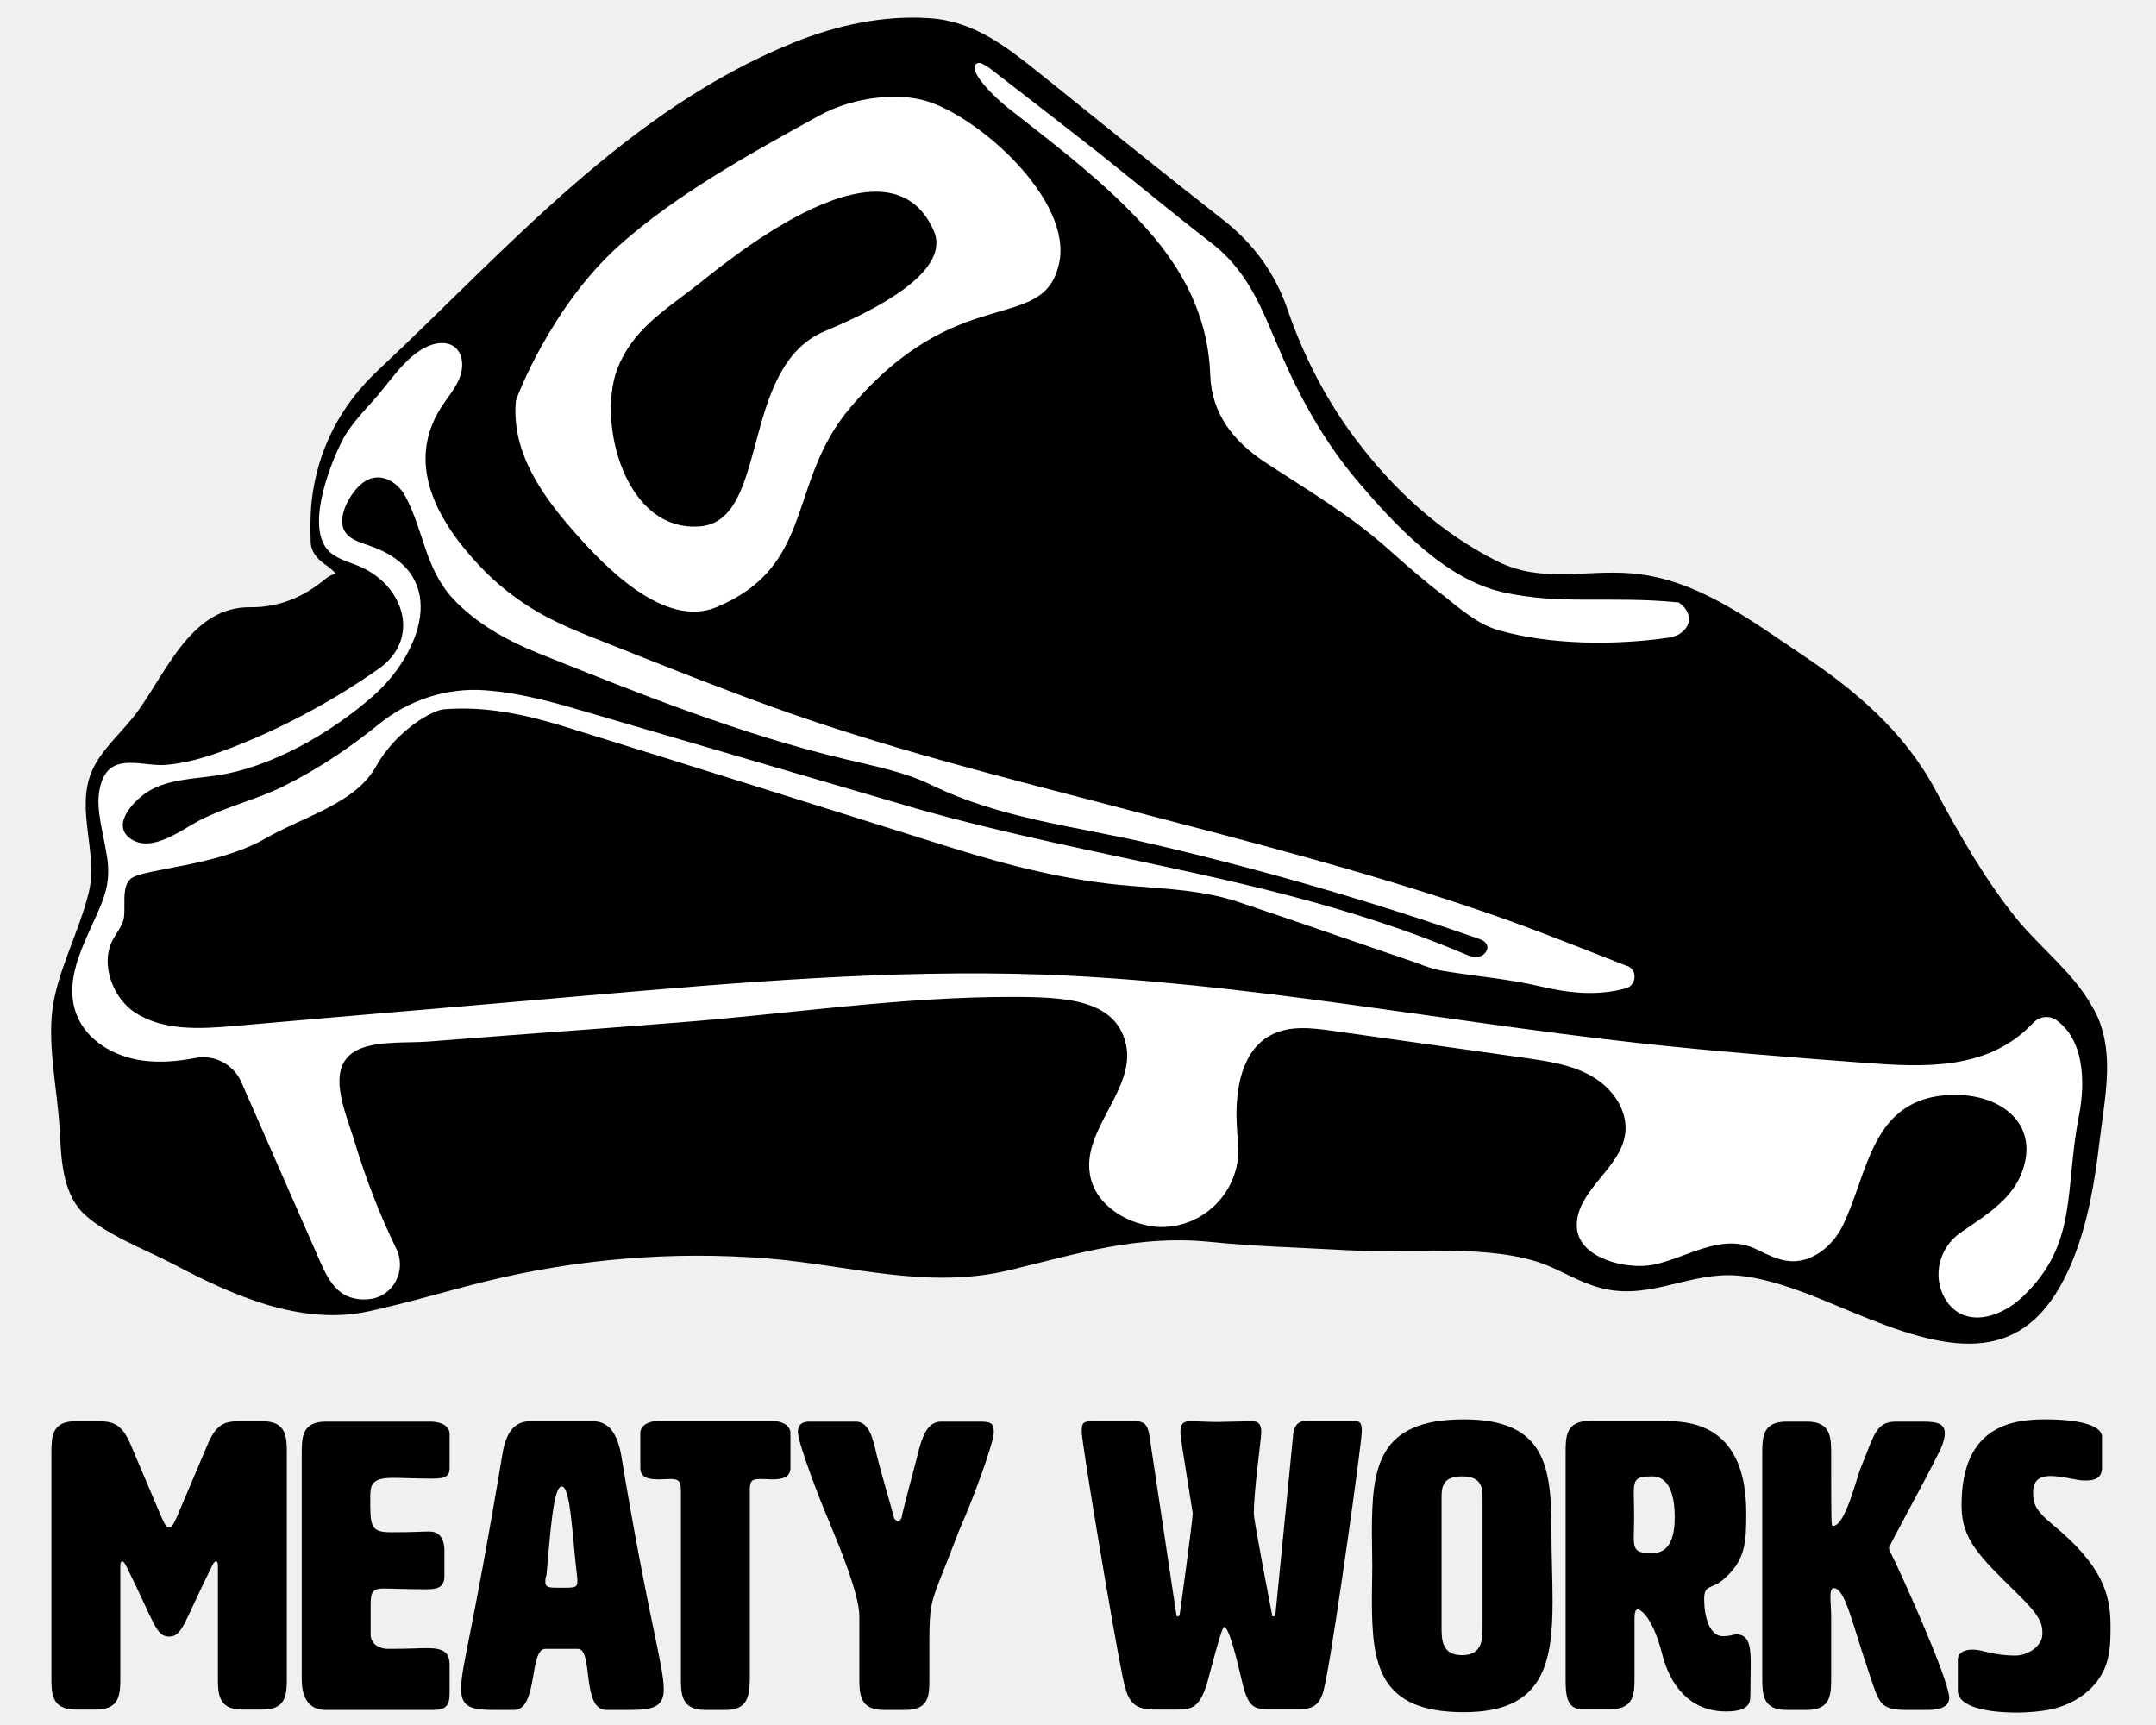
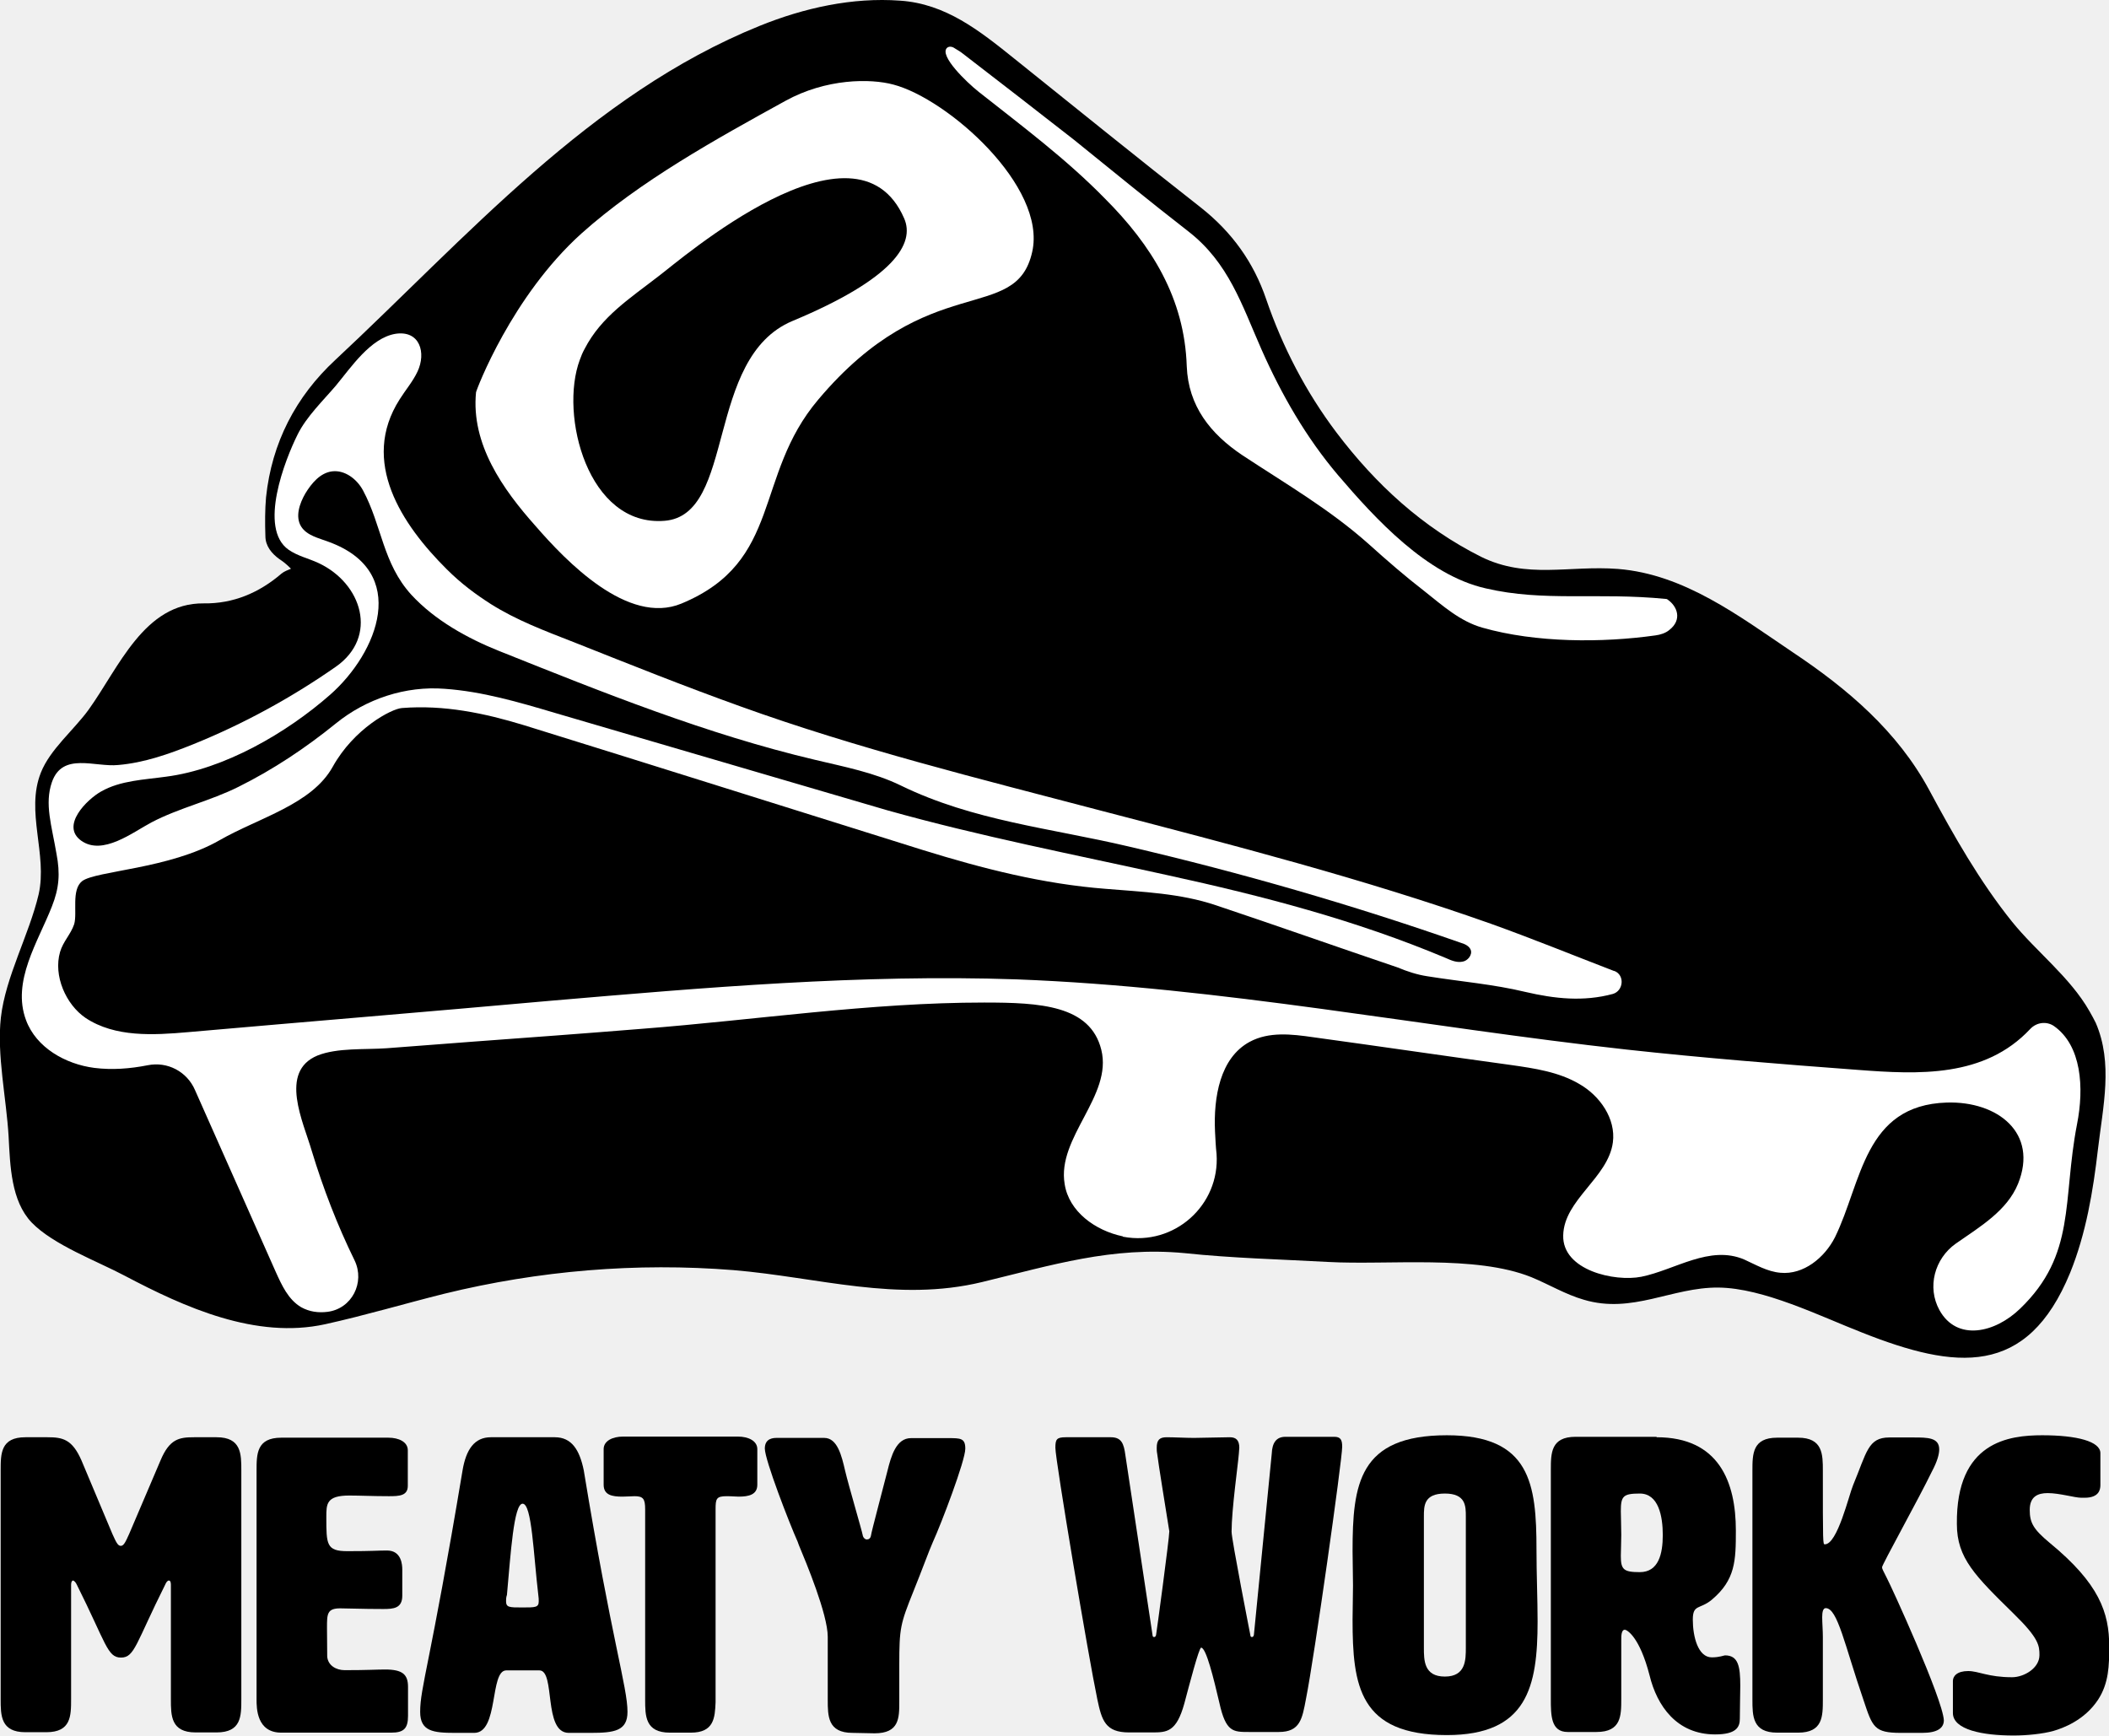
- <svg xmlns="http://www.w3.org/2000/svg" version="1.1" id="Layer_1" x="0px" y="0px" viewBox="11 146 578.8 463" enable-background="new 11 146 578.8 463" xml:space="preserve">
+ <svg xmlns="http://www.w3.org/2000/svg" version="1.1" id="Layer_1" x="0px" y="0px" viewBox="23.7 74.2 955.2 786.1" enable-background="new 23.7 74.2 955.2 786.1" xml:space="preserve">
  <g>
-     <path d="M574.1,418.9c4.6,10.6,1.9,21.8,0.6,33.1c-1.3,11-3.1,22.1-7.3,32.4c-11.3,27.5-30,25.4-54.5,15.7   c-11-4.3-25.8-11.7-37.7-11.8c-12.2-0.1-22.6,7-35.3,3.2c-4.8-1.4-9.1-4-13.7-5.9c-14.7-5.9-37.4-3.1-53.3-4   c-12.5-0.7-25.1-1-37.6-2.3c-19-1.8-34.9,3.2-53.1,7.6c-22.2,5.4-43-1.3-65.2-3.1c-25.4-2-51,0.1-75.8,6.2   c-10.4,2.6-20.7,5.7-31.2,8c-18.2,4-36.8-4.4-52.5-12.7c-7.2-3.8-18.8-8.1-24.5-14c-5.4-5.7-5.6-14.9-6-22.5   c-0.6-10-3.1-21.4-2-31.2c1.2-10.7,7.4-21.7,9.9-32.3c2.4-10.5-3.5-21.7,0.6-31.9c2.4-6.1,8.7-11.2,12.5-16.5   c8-11.1,14.6-28.1,30.2-27.9c7.7,0.1,14.5-2.8,20.4-7.8c0.7-0.6,1.7-0.9,2.5-1.3c-1.5-1.5-2.3-2-3-2.5c-2.1-1.5-3.7-3.5-3.7-6.1   c-0.1-3.4-0.1-6.9,0.2-10.2c1.5-14.3,7.8-26.4,18.2-36c34.2-32.1,66.6-69.6,111.1-87.6c11.6-4.7,24.3-7.5,36.8-6.6   c11.9,0.8,20.7,7.8,29.8,15.1c16.3,13.1,32.6,26.3,49.1,39.2c8.1,6.4,13.8,14.3,17.1,24c4.3,12.5,10.4,24.3,18.4,34.9   c10.3,13.6,22.6,24.9,37.9,32.6c12,5.9,23.1,2.2,35.9,3.2c17.4,1.4,31.8,12.4,45.8,21.8c14.4,9.6,27.5,20.7,35.8,36.2   c6.4,11.9,13.2,23.9,21.7,34.5c6.3,7.8,15.2,14.5,20.3,23.5C573.1,416.9,573.7,418,574.1,418.9z" />
-     <path fill="#FFFFFF" d="M153.4,309.1c6.7,4.2,13.8,6.9,22.2,10.2c14.3,5.7,28.6,11.4,43.1,16.6c30.8,11.1,62.7,19,94.4,27.3   c34.4,9,68.9,17.8,102.4,29.7c10.8,3.9,21.5,8.2,32.3,12.4h0.1c2.8,1.1,2.4,5.2-0.4,6c-7.7,2.1-15.2,1.3-22.9-0.5   c-8.4-2-17.1-2.7-25.7-4.1c-2.7-0.4-5.3-1.3-7.8-2.3c-15.9-5.4-31.8-11-47.7-16.3c-9.3-3.1-19.1-3.5-28.8-4.3   c-16.5-1.3-32.3-5.3-48-10.2c-34.8-10.9-69.6-21.9-104.5-32.7c-10.4-3.2-21-5.4-32-4.5c-2.8,0.2-12.6,5.4-18.2,15.4   c-5.5,9.9-19.3,13.3-29.7,19.3c-13.1,7.5-32.4,8-36,10.7c-2.9,2.3-1.2,8.3-2.1,11.3c-0.9,2.7-2.9,4.5-3.7,7.3   c-1.8,6.2,1.5,13.8,6.7,17.3c7.7,5.1,17.7,4.5,26.9,3.7c31.6-2.8,63.3-5.4,94.9-8.2c40.6-3.5,81.3-7,122.1-5.6   c53.7,2,106.6,12.5,160,18.4c20.1,2.2,40.4,3.8,60.6,5.3c15.9,1.2,33.2,2.1,45.2-10.7c1.7-1.8,4.3-2.1,6.2-0.8   c7.3,5.1,8,16.2,6.1,25.8c-3.9,20.1-0.2,34.1-14.9,48.3c-6.6,6.4-16.6,8.7-21.2,0.4c-3.3-6-1.3-13.5,4.3-17.4   c6.5-4.5,13.4-8.6,16.3-15.7c5.4-13.3-5.3-21.7-18.7-21.3c-21.7,0.7-22.2,20.9-29.3,35.3c-2.7,5.4-8.3,9.9-14.3,9.3   c-3.4-0.3-6.4-2.1-9.5-3.5c-9.1-3.9-18.1,2.7-27,4.5c-7,1.4-20.7-1.7-20.5-10.8c0.2-9.4,11.8-15.1,13-24.4   c0.8-6.2-3.4-12.2-8.8-15.3c-5.4-3.2-11.8-4.1-17.9-5c-17.3-2.4-34.6-4.9-51.9-7.3c-5.6-0.8-11.6-1.5-16.6,1.2   c-7.8,4.2-9.5,14.6-9.1,23.5c0.1,2,0.2,3.9,0.4,5.9c0.9,13.4-11.1,24.2-24.4,21.7c-0.1,0-0.1,0-0.2-0.1   c-7.2-1.5-14.1-6.5-15.2-13.7c-2.1-12.2,12.6-23.1,9.6-35.2c-2.9-11.7-16.1-12.4-30.7-12.4c-30,0-59.9,4.6-89.8,6.9   c-15,1.2-29.9,2.3-44.9,3.4c-7.3,0.6-14.6,1.1-22,1.7c-5.6,0.4-12.9-0.2-18.1,1.9c-10.2,4.2-3.7,17.4-1.5,25   c3,9.9,6.7,19.5,11.2,28.7c2.8,5.8-0.7,12.7-7.1,13.5c-2.4,0.3-4.7,0-6.9-1.2c-3.4-2-5.1-5.8-6.7-9.4l-20.9-47.6   c-2.1-4.8-7.2-7.5-12.4-6.5c-4.7,0.9-9.4,1.3-14,0.7c-7.6-1-15.2-5.3-17.9-12.5c-3.8-10.2,3.2-20.6,6.8-29.8   c1.9-4.8,2.2-8.6,1.2-13.8c-1.3-7.5-3.2-13.1-1.2-18.8c2.8-8,11.3-3.9,17.4-4.5c6.8-0.6,13.3-2.9,19.5-5.4   c13.2-5.3,25.8-12.2,37.5-20.4c11.2-7.9,6.9-21.9-4.6-27.2c-2.6-1.2-5.4-1.8-7.8-3.5c-8-5.6-0.9-23.6,2.4-30.2   c2.3-4.7,6.7-8.9,10-12.8c4-4.8,9.1-12.5,15.6-13.6c6.4-1,8.1,5,5.8,9.9c-1.2,2.6-3.1,4.8-4.7,7.3c-10.4,16.3,0.6,32.8,12.3,44.5   C145.7,303.8,149.5,306.6,153.4,309.1z" />
-     <path d="M331,380.2c24.6,5.4,49,11.7,72.8,21.7c1.3,0.6,2.8,1.2,4.2,0.9c1.4-0.2,2.7-1.8,2.2-3.1c-0.4-1-1.5-1.5-2.5-1.8   c-28.6-10-57.7-18.4-87.2-25.3c-20.4-4.8-40.7-6.7-59.7-16c-7-3.4-14.9-4.9-22.4-6.7c-28.5-6.7-55.8-17.7-83-28.6   c-8.2-3.3-16.7-8-22.9-14.7c-7.5-8.3-7.7-18.1-12.7-27.4c-1.6-3-4.8-5.4-8.1-5c-3.1,0.4-5.4,3.1-7,5.8c-1.5,2.6-2.7,6.1-1.1,8.7   c1.5,2.4,4.6,3,7.2,4c21.5,7.8,12.9,29.1,0.4,40.1c-11.4,10-27.7,19.5-43,21.5c-5.8,0.8-11.9,1-17,3.9c-3.7,2.1-10.7,9-5.2,12.9   c5.6,4,13.5-2.2,18.4-4.8c7.3-3.8,15.4-5.6,22.8-9.3c9.1-4.5,17.6-10.2,25.5-16.6c8-6.5,18.3-9.9,28.6-9.1   c9.8,0.7,19.3,3.5,28.8,6.3c29.1,8.5,58.1,17,87.1,25.5C281.6,370,306.4,374.8,331,380.2z" />
-     <path fill="#FFFFFF" d="M169.5,267.4" />
+     <path d="M972.9,537.5c7.9,18.3,3.3,37.7,1,57.2c-2.2,19-5.4,38.2-12.6,56c-19.5,47.5-51.8,43.9-94.2,27.1   c-19-7.4-44.6-20.2-65.1-20.4c-21.1-0.2-39,12.1-61,5.5c-8.3-2.4-15.7-6.9-23.7-10.2c-25.4-10.2-64.6-5.4-92.1-6.9   c-21.6-1.2-43.4-1.7-65-4c-32.8-3.1-60.3,5.5-91.7,13.1c-38.4,9.3-74.3-2.2-112.6-5.4c-43.9-3.5-88.1,0.2-131,10.7   c-18,4.5-35.8,9.8-53.9,13.8c-31.4,6.9-63.6-7.6-90.7-21.9c-12.4-6.6-32.5-14-42.3-24.2c-9.3-9.8-9.7-25.7-10.4-38.9   c-1-17.3-5.4-37-3.5-53.9c2.1-18.5,12.8-37.5,17.1-55.8c4.1-18.1-6-37.5,1-55.1c4.1-10.5,15-19.4,21.6-28.5   c13.8-19.2,25.2-48.5,52.2-48.2c13.3,0.2,25.1-4.8,35.2-13.5c1.2-1,2.9-1.6,4.3-2.2c-2.6-2.6-4-3.5-5.2-4.3   c-3.6-2.6-6.4-6-6.4-10.5c-0.2-5.9-0.2-11.9,0.3-17.6c2.6-24.7,13.5-45.6,31.4-62.2C235,181.8,290.9,117,367.8,85.9   c20-8.1,42-13,63.6-11.4c20.6,1.4,35.8,13.5,51.5,26.1c28.2,22.6,56.3,45.4,84.8,67.7c14,11.1,23.8,24.7,29.5,41.5   c7.4,21.6,18,42,31.8,60.3c17.8,23.5,39,43,65.5,56.3c20.7,10.2,39.9,3.8,62,5.5c30.1,2.4,54.9,21.4,79.1,37.7   c24.9,16.6,47.5,35.8,61.9,62.5c11.1,20.6,22.8,41.3,37.5,59.6c10.9,13.5,26.3,25.1,35.1,40.6C971.1,534.1,972.2,536,972.9,537.5z" />
+     <path fill="#FFFFFF" d="M246,347.8c11.6,7.3,23.8,11.9,38.4,17.6c24.7,9.8,49.4,19.7,74.5,28.7c53.2,19.2,108.3,32.8,163.1,47.2   c59.4,15.5,119,30.8,176.9,51.3c18.7,6.7,37.1,14.2,55.8,21.4h0.2c4.8,1.9,4.1,9-0.7,10.4c-13.3,3.6-26.3,2.2-39.6-0.9   c-14.5-3.5-29.5-4.7-44.4-7.1c-4.7-0.7-9.2-2.2-13.5-4c-27.5-9.3-54.9-19-82.4-28.2c-16.1-5.4-33-6-49.8-7.4   c-28.5-2.2-55.8-9.2-82.9-17.6c-60.1-18.8-120.2-37.8-180.5-56.5c-18-5.5-36.3-9.3-55.3-7.8c-4.8,0.3-21.8,9.3-31.4,26.6   c-9.5,17.1-33.3,23-51.3,33.3c-22.6,13-56,13.8-62.2,18.5c-5,4-2.1,14.3-3.6,19.5c-1.6,4.7-5,7.8-6.4,12.6   c-3.1,10.7,2.6,23.8,11.6,29.9c13.3,8.8,30.6,7.8,46.5,6.4c54.6-4.8,109.4-9.3,164-14.2c70.1-6,140.5-12.1,211-9.7   c92.8,3.5,184.2,21.6,276.4,31.8c34.7,3.8,69.8,6.6,104.7,9.2c27.5,2.1,57.4,3.6,78.1-18.5c2.9-3.1,7.4-3.6,10.7-1.4   c12.6,8.8,13.8,28,10.5,44.6c-6.7,34.7-0.3,58.9-25.7,83.4c-11.4,11.1-28.7,15-36.6,0.7c-5.7-10.4-2.2-23.3,7.4-30.1   c11.2-7.8,23.2-14.9,28.2-27.1c9.3-23-9.2-37.5-32.3-36.8c-37.5,1.2-38.4,36.1-50.6,61c-4.7,9.3-14.3,17.1-24.7,16.1   c-5.9-0.5-11.1-3.6-16.4-6c-15.7-6.7-31.3,4.7-46.6,7.8c-12.1,2.4-35.8-2.9-35.4-18.7c0.3-16.2,20.4-26.1,22.5-42.2   c1.4-10.7-5.9-21.1-15.2-26.4c-9.3-5.5-20.4-7.1-30.9-8.6c-29.9-4.1-59.8-8.5-89.7-12.6c-9.7-1.4-20-2.6-28.7,2.1   c-13.5,7.3-16.4,25.2-15.7,40.6c0.2,3.5,0.3,6.7,0.7,10.2c1.6,23.2-19.2,41.8-42.2,37.5c-0.2,0-0.2,0-0.3-0.2   c-12.4-2.6-24.4-11.2-26.3-23.7c-3.6-21.1,21.8-39.9,16.6-60.8c-5-20.2-27.8-21.4-53-21.4c-51.8,0-103.5,7.9-155.1,11.9   c-25.9,2.1-51.7,4-77.6,5.9c-12.6,1-25.2,1.9-38,2.9c-9.7,0.7-22.3-0.3-31.3,3.3c-17.6,7.3-6.4,30.1-2.6,43.2   c5.2,17.1,11.6,33.7,19.4,49.6c4.8,10-1.2,21.9-12.3,23.3c-4.1,0.5-8.1,0-11.9-2.1c-5.9-3.5-8.8-10-11.6-16.2L112,567.9   c-3.6-8.3-12.4-13-21.4-11.2c-8.1,1.6-16.2,2.2-24.2,1.2c-13.1-1.7-26.3-9.2-30.9-21.6c-6.6-17.6,5.5-35.6,11.7-51.5   c3.3-8.3,3.8-14.9,2.1-23.8c-2.2-13-5.5-22.6-2.1-32.5c4.8-13.8,19.5-6.7,30.1-7.8c11.7-1,23-5,33.7-9.3   c22.8-9.2,44.6-21.1,64.8-35.2c19.4-13.6,11.9-37.8-7.9-47c-4.5-2.1-9.3-3.1-13.5-6c-13.8-9.7-1.6-40.8,4.1-52.2   c4-8.1,11.6-15.4,17.3-22.1c6.9-8.3,15.7-21.6,27-23.5c11.1-1.7,14,8.6,10,17.1c-2.1,4.5-5.4,8.3-8.1,12.6   c-18,28.2,1,56.7,21.3,76.9C232.7,338.7,239.3,343.5,246,347.8z" />
+     <path d="M552.9,470.7c42.5,9.3,84.7,20.2,125.8,37.5c2.2,1,4.8,2.1,7.3,1.6c2.4-0.3,4.7-3.1,3.8-5.4c-0.7-1.7-2.6-2.6-4.3-3.1   c-49.4-17.3-99.7-31.8-150.7-43.7c-35.2-8.3-70.3-11.6-103.1-27.6c-12.1-5.9-25.7-8.5-38.7-11.6c-49.2-11.6-96.4-30.6-143.4-49.4   c-14.2-5.7-28.9-13.8-39.6-25.4c-13-14.3-13.3-31.3-21.9-47.3c-2.8-5.2-8.3-9.3-14-8.6c-5.4,0.7-9.3,5.4-12.1,10   c-2.6,4.5-4.7,10.5-1.9,15c2.6,4.1,7.9,5.2,12.4,6.9c37.1,13.5,22.3,50.3,0.7,69.3c-19.7,17.3-47.9,33.7-74.3,37.1   c-10,1.4-20.6,1.7-29.4,6.7c-6.4,3.6-18.5,15.5-9,22.3c9.7,6.9,23.3-3.8,31.8-8.3c12.6-6.6,26.6-9.7,39.4-16.1   c15.7-7.8,30.4-17.6,44.1-28.7c13.8-11.2,31.6-17.1,49.4-15.7c16.9,1.2,33.3,6,49.8,10.9c50.3,14.7,100.4,29.4,150.5,44.1   C467.5,453,510.4,461.3,552.9,470.7z" />
+     <path fill="#FFFFFF" d="M273.8,275.8" />
    <g>
-       <path fill="#FFFFFF" d="M149.5,253.6c0.1-0.7,9.3-25.1,27.6-41.6c15.4-13.8,35.2-24.7,53.5-34.8c10.7-5.9,22.3-5.9,28.3-4.3    c14.2,3.7,40.3,26.7,36.4,43.9c-4.3,19.2-27.1,4.3-56.1,38.7c-17,20.1-9.2,42.4-35.9,53.5c-14,5.8-30.2-11.1-38.2-20.3    C156.5,279,148.2,267.2,149.5,253.6z" />
-       <path d="M178,242.2c-0.5,0.9-0.9,1.9-1.3,2.9c-5.4,14.4,2.1,43.8,22.2,42.2c18.8-1.5,10.5-42.7,33.5-52.4    c26.6-11.1,32.2-20.3,29.3-26.9c-12.7-29.2-58.9,11.1-64.3,15.1C189.9,228.9,182.3,233.7,178,242.2z" />
+       <path fill="#FFFFFF" d="M239.3,251.9c0.2-1.2,16.1-43.4,47.7-71.9c26.6-23.8,60.8-42.7,92.4-60.1c18.5-10.2,38.5-10.2,48.9-7.4    c24.5,6.4,69.6,46.1,62.9,75.8c-7.4,33.2-46.8,7.4-96.9,66.9c-29.4,34.7-15.9,73.3-62,92.4c-24.2,10-52.2-19.2-66-35.1    C251.4,295.8,237,275.4,239.3,251.9z" />
+       <path d="M288.5,232.2c-0.9,1.6-1.6,3.3-2.2,5c-9.3,24.9,3.6,75.7,38.4,72.9c32.5-2.6,18.1-73.8,57.9-90.5    c46-19.2,55.6-35.1,50.6-46.5c-21.9-50.4-101.8,19.2-111.1,26.1C309.1,209.3,296,217.6,288.5,232.2z" />
    </g>
-     <path d="M39.7,373.3" />
-     <path fill="#FFFFFF" d="M461.9,307.9c-0.1-0.1-0.2-0.2-0.4-0.2c-18.1-1.8-31.9,0.8-47.3-2.8c-15.4-3.5-28.9-18.2-38.7-29.7   c-8.4-9.9-14.8-21.1-20-32.9c-5.2-11.8-8.6-22.8-19.2-31c-10.1-7.8-20-16-30-24c-9.7-7.6-19.4-15.1-29.1-22.6   c-0.7-0.6-1.5-1-2.5-1.6c-0.6-0.3-1.2-0.3-1.7,0.1c-2.1,2,5.1,9,8.4,11.6c11.3,8.9,22.9,17.6,33,27.9c12.2,12.2,20.9,26.1,21.5,44   c0.4,10.4,6.2,17.7,14.6,23.3c11.4,7.5,22.9,14.2,33.2,23.4c4.7,4.2,9.5,8.4,14.6,12.3c4.7,3.7,9.2,7.8,15.1,9.5   c14,4,31.4,4,45.4,2c1.3-0.2,2.6-0.6,3.6-1.4C465.8,313.2,464.4,309.6,461.9,307.9z" />
+     <path d="M49.6,458.7" />
+     <path fill="#FFFFFF" d="M779,345.8c-0.2-0.2-0.3-0.3-0.7-0.3c-31.3-3.1-55.1,1.4-81.7-4.8c-26.6-6-49.9-31.4-66.9-51.3   c-14.5-17.1-25.6-36.5-34.6-56.8c-9-20.4-14.9-39.4-33.2-53.6c-17.4-13.5-34.6-27.6-51.8-41.5c-16.8-13.1-33.5-26.1-50.3-39   c-1.2-1-2.6-1.7-4.3-2.8c-1-0.5-2.1-0.5-2.9,0.2c-3.6,3.5,8.8,15.5,14.5,20c19.5,15.4,39.6,30.4,57,48.2   c21.1,21.1,36.1,45.1,37.1,76c0.7,18,10.7,30.6,25.2,40.3c19.7,13,39.6,24.5,57.4,40.4c8.1,7.3,16.4,14.5,25.2,21.3   c8.1,6.4,15.9,13.5,26.1,16.4c24.2,6.9,54.3,6.9,78.4,3.5c2.2-0.3,4.5-1,6.2-2.4C785.8,354.9,783.3,348.7,779,345.8z" />
  </g>
-   <rect x="22.8" y="527.5" fill="none" width="567" height="112.7" />
+   <rect x="20.4" y="725.2" fill="none" width="979.6" height="194.7" />
  <g enable-background="new    ">
-     <path d="M66.8,533.6c2.4-5.7,4.9-6.1,8.8-6.1h5.9c6.5,0,6.5,4.4,6.5,8.7v60c0,4.4,0,8.7-6.5,8.7h-5.5c-6.5,0-6.5-4.4-6.5-8.7v-30   c0-0.7-0.2-1.1-0.5-1.1s-0.7,0.4-1,1.1c-7.7,15.4-8,19.1-11.6,19.1c-3.6,0-3.9-3.7-11.6-19.1c-0.3-0.7-0.8-1.1-1-1.1   c-0.3,0-0.5,0.4-0.5,1.1v30c0,4.4,0,8.7-6.5,8.7h-5.5c-6.5,0-6.5-4.4-6.5-8.7v-60c0-4.4,0-8.7,6.5-8.7h5.8c4,0,6.5,0.5,8.9,6.1   l8.2,19.3c0.9,2,1.4,3.1,2.2,3.1s1.3-1.1,2.2-3.1L66.8,533.6z" />
-     <path d="M110.5,585c0.2,2.4,2.4,3.6,4.6,3.6c6.2,0,8.3-0.2,10.6-0.2c4.6,0,6,1.3,6,4.6v7.6c0,3.3-1.1,4.4-4.4,4.4H98.5   c-6.5,0-6.5-6.5-6.5-8.7v-60c0-4.4,0-8.7,6.5-8.7h28.1c2.7,0,5.1,1.1,5.1,3.3v9.3c0,2.6-2.2,2.7-4.9,2.7c-4.3,0-7.6-0.2-10.4-0.2   c-6,0-6,2.2-6,5.7c0,7.1,0,8.9,5.5,8.9c6.8,0,7.9-0.2,10.4-0.2c3.8,0,4,3.8,4,5v7c0,3.3-2.3,3.5-5,3.5c-5.6,0-9.1-0.2-11.3-0.2   c-3.5,0-3.5,1.5-3.5,5.1V585z" />
-     <path d="M189.2,599.5c0,5-3.4,5.5-9.6,5.5h-5.8c-6.8,0-3.4-16.4-7.7-16.4h-8.7c-4.4,0-1.9,16.4-8.4,16.4h-5.1   c-5.7,0-9.1-0.4-9.1-5.5c0-6.5,2.6-12.3,11.1-63.3c0.9-5.5,3.1-8.7,7.4-8.7h16.8c4.4,0,6.5,3.3,7.6,8.7   C185.1,581,189.2,593,189.2,599.5z M157.4,570.5c0,1.7,0.8,1.7,4.3,1.7c3.4,0,4.3,0,4.3-1.6c0-0.4,0-1-0.1-1.7   c-1.3-10.7-1.7-23.9-4.1-23.9c-2.3,0-3.1,13.1-4.1,23.9C157.4,569.5,157.4,570.1,157.4,570.5z" />
-     <path d="M212.3,597c-0.2,4.1-0.4,8-6.5,8h-5.5c-6.5,0-6.5-4.4-6.5-8.7v-49.9c0-2.7-0.5-3.4-2.8-3.4c-0.8,0-1.9,0.1-3.2,0.1   c-2.7,0-4.9-0.4-4.9-3.1v-9.3c0-2.2,2.4-3.3,5.1-3.3h30.1c2.7,0,5.1,1.1,5.1,3.3v9.3c0,2.6-2.2,3.1-4.9,3.1c-0.8,0-1.7-0.1-3.1-0.1   c-2.7,0-2.9,0.7-2.9,3.4V597z" />
-     <path d="M248.2,605c-6.5,0-6.5-4.4-6.5-8.7v-16.5c0-5.9-5.7-19.5-7.6-24.1l-0.3-0.8c-2.2-4.9-8.6-21.5-8.6-24.5   c0-2.8,2.4-2.8,3.2-2.8h12.4c3.5,0,4.6,4.7,5.5,8.7c0.8,3.5,4.4,15.7,4.6,16.7c0.1,0.8,0.7,1.2,1.1,1.2c0.5,0,1-0.3,1.1-1.1   c0.1-1,3.4-13.3,4.3-16.8c1-4,2.3-8.7,6.2-8.7h9.7c3.3,0,4.5,0,4.5,2.8c0,3.1-6.3,19.7-8.5,24.5c-1,2.2-2.8,7.2-5.1,12.9   c-3.4,8.5-3.7,9.6-3.7,19.2v9.7c0,4.3,0,8.3-6.5,8.3H248.2z" />
-     <path d="M335.2,597.3c-2.1,7.5-4.6,7.6-8.5,7.6h-6c-6.2,0-7.1-3.2-8.3-8.7c-2.3-11-11-62.7-11-65.9c0-2.2,0.3-2.8,2.7-2.8h11.8   c2.8,0,3.4,1.6,3.8,4.7l7.1,47.2c0,0.3,0.1,0.5,0.4,0.5s0.4-0.2,0.5-0.5c0.1-0.5,3.5-25.4,3.5-27.2c-0.9-5.8-2.9-17.9-3.2-20.4   c-0.1-0.5-0.1-1.1-0.1-1.5c0-2,0.7-2.8,2.6-2.8c1.9,0,5,0.2,7.2,0.2c1,0,8.4-0.2,9.4-0.2c1.7,0,2.5,0.8,2.5,2.8   c0,0.4-0.1,1-0.1,1.5c-0.2,2.5-1.9,14.7-1.9,20.5c0,2,4.9,27.1,4.9,27.1c0,0.3,0.1,0.5,0.4,0.5s0.4-0.2,0.5-0.5l4.7-47.6   c0.1-2.7,1.1-4.4,3.6-4.4h12.8c1.7,0,2.1,0.8,2.1,2.6c0,3.4-7.3,55.1-9.5,66.1c-1,5.2-1.5,8.7-7.1,8.7h-7.9c-4.1,0-6,0-7.7-7.6   c-1.5-6.4-3.5-14.5-4.8-14.5C339,582.8,336.6,592.1,335.2,597.3z" />
-     <path d="M379.3,557.4c0-17.6,1.6-30.4,24.7-30.4c21.9,0,23.5,12.7,23.5,30c0,6.5,0.3,13,0.3,18.8c0,17.2-2.7,29.8-23.8,29.8   c-23,0-24.7-12.9-24.7-30.3c0-2.9,0.1-5.9,0.1-8.9C379.4,563.2,379.3,560.3,379.3,557.4z M398,548.3v34.4c0,3.3,0,7.6,5.5,7.6   s5.5-4.4,5.5-7.6v-34.4c0-2.7,0-6-5.5-6S398,545.5,398,548.3z" />
-     <path d="M459,527.5c16.3,0,20.8,11.7,20.8,24.5c0,7.9-0.1,12.9-6.3,18.1c-3.1,2.6-5,1.1-5,5.2c0,4.5,1.4,9.9,5,9.9   c2,0,3.2-0.5,3.5-0.5c3.5,0,4,2.9,4,8c0,2.4-0.1,5.3-0.1,8.6c0,2.2-0.9,4.1-6.5,4.1c-10,0-15.2-7.4-17.2-15.5   c-2.6-10.1-5.9-11.9-6.5-11.9c-0.9,0-0.9,1.7-0.9,2.6v15.5c0,4.4,0,8.7-6.5,8.7h-7.6c-4.4,0-4.4-4.4-4.4-8.7v-60   c0-4.4,0-8.7,6.5-8.7H459z M449.6,546.9c0,1.4,0.1,3.9,0.1,6.2c0,2.2-0.1,4.1-0.1,5.5c0,3.6,0.7,4.3,5,4.3c4.9,0,6-4.8,6-9.7   s-1.1-10.9-6-10.9C450.2,542.3,449.6,543,449.6,546.9z" />
-     <path d="M534.3,601.7c0,2-1.7,3.3-5.7,3.3H523c-7,0-7.4-1.5-9.8-8.6c-4.9-14.3-6.8-24.1-9.9-24.1c-0.7,0-0.9,1-0.9,2.4   c0,1.4,0.2,3.4,0.2,5.2v16.4c0,4.4,0,8.7-6.5,8.7h-5.5c-6.5,0-6.5-4.4-6.5-8.7v-60c0-4.4,0-8.7,6.5-8.7h5.5c6.5,0,6.5,4.4,6.5,8.7   c0,19.3,0,19.3,0.5,19.3c3.3,0,6.3-12.9,7.4-15.5c3.6-8.6,3.9-12.5,9.5-12.5h6.3c3.7,0,6.8,0,6.8,3.1c0,1.3-0.5,3.2-1.9,5.8   c-3.5,7.2-13.1,24.4-13.1,25.1c0,0.4,0.4,1.1,1.2,2.7C520.5,566.6,534,596.1,534.3,601.7z" />
-     <path d="M560.1,527c9.1,0,15.2,1.6,15.2,4.7v8.4c0,1.2-0.4,3.3-4.1,3.3h-0.9c-1.7,0-5.7-1.2-8.8-1.2c-2.6,0-4.7,0.9-4.7,4.4   c0,3.4,1,5.1,5.2,8.6c13,10.7,15.6,18.3,15.6,27.2c0,5-0.1,9.6-2.9,13.9c-3.6,5.5-9.3,7.5-11.7,8.2c-2.9,0.8-7.1,1.2-10.5,1.2   c-8.1,0-15.9-1.5-15.9-5.9v-8.4c0-1.3,1.1-2.6,4-2.6c2.8,0,5.2,1.6,11.5,1.6c3.1,0,7.2-2.4,7.2-5.8c0-2.5-0.1-4.4-6.8-10.9   c-10.1-9.9-14.9-14.5-14.9-23.5C537.5,528.6,551.4,527,560.1,527z" />
+     <path d="M96.4,735.7c4.1-9.8,8.5-10.5,15.2-10.5h10.2c11.2,0,11.2,7.6,11.2,15v103.7c0,7.6,0,15-11.2,15h-9.5   c-11.2,0-11.2-7.6-11.2-15V792c0-1.2-0.3-1.9-0.9-1.9s-1.2,0.7-1.7,1.9c-13.3,26.6-13.8,33-20,33c-6.2,0-6.7-6.4-20-33   c-0.5-1.2-1.4-1.9-1.7-1.9c-0.5,0-0.9,0.7-0.9,1.9v51.8c0,7.6,0,15-11.2,15h-9.5c-11.2,0-11.2-7.6-11.2-15V740.2   c0-7.6,0-15,11.2-15h10c6.9,0,11.2,0.9,15.4,10.5L74.6,769c1.6,3.5,2.4,5.4,3.8,5.4c1.4,0,2.2-1.9,3.8-5.4L96.4,735.7z" />
+     <path d="M171.9,824.5c0.3,4.1,4.1,6.2,7.9,6.2c10.7,0,14.3-0.3,18.3-0.3c7.9,0,10.4,2.2,10.4,7.9v13.1c0,5.7-1.9,7.6-7.6,7.6h-49.8   c-11.2,0-11.2-11.2-11.2-15V740.4c0-7.6,0-15,11.2-15h48.5c4.7,0,8.8,1.9,8.8,5.7v16.1c0,4.5-3.8,4.7-8.5,4.7   c-7.4,0-13.1-0.3-18-0.3c-10.4,0-10.4,3.8-10.4,9.8c0,12.3,0,15.4,9.5,15.4c11.7,0,13.6-0.3,18-0.3c6.6,0,6.9,6.6,6.9,8.6V797   c0,5.7-4,6-8.6,6c-9.7,0-15.7-0.3-19.5-0.3c-6,0-6,2.6-6,8.8L171.9,824.5L171.9,824.5z" />
+     <path d="M307.9,849.6c0,8.6-5.9,9.5-16.6,9.5h-10c-11.7,0-5.9-28.3-13.3-28.3h-15c-7.6,0-3.3,28.3-14.5,28.3h-8.8   c-9.8,0-15.7-0.7-15.7-9.5c0-11.2,4.5-21.3,19.2-109.4c1.6-9.5,5.4-15,12.8-15h29c7.6,0,11.2,5.7,13.1,15   C300.8,817.6,307.9,838.3,307.9,849.6z M252.9,799.4c0,2.9,1.4,2.9,7.4,2.9c5.9,0,7.4,0,7.4-2.8c0-0.7,0-1.7-0.2-2.9   c-2.2-18.5-2.9-41.3-7.1-41.3c-4,0-5.4,22.6-7.1,41.3C252.9,797.7,252.9,798.8,252.9,799.4z" />
+     <path d="M347.8,845.2c-0.3,7.1-0.7,13.8-11.2,13.8h-9.5c-11.2,0-11.2-7.6-11.2-15v-86.2c0-4.7-0.9-5.9-4.8-5.9   c-1.4,0-3.3,0.2-5.5,0.2c-4.7,0-8.5-0.7-8.5-5.4v-16.1c0-3.8,4.1-5.7,8.8-5.7h52c4.7,0,8.8,1.9,8.8,5.7v16.1c0,4.5-3.8,5.4-8.5,5.4   c-1.4,0-2.9-0.2-5.4-0.2c-4.7,0-5,1.2-5,5.9L347.8,845.2L347.8,845.2z" />
+     <path d="M409.8,859.1c-11.2,0-11.2-7.6-11.2-15v-28.5c0-10.2-9.8-33.7-13.1-41.6l-0.5-1.4c-3.8-8.5-14.9-37.1-14.9-42.3   c0-4.8,4.1-4.8,5.5-4.8H397c6,0,7.9,8.1,9.5,15c1.4,6,7.6,27.1,7.9,28.9c0.2,1.4,1.2,2.1,1.9,2.1c0.9,0,1.7-0.5,1.9-1.9   c0.2-1.7,5.9-23,7.4-29c1.7-6.9,4-15,10.7-15h16.8c5.7,0,7.8,0,7.8,4.8c0,5.4-10.9,34-14.7,42.3c-1.7,3.8-4.8,12.4-8.8,22.3   c-5.9,14.7-6.4,16.6-6.4,33.2v16.8c0,7.4,0,14.3-11.2,14.3L409.8,859.1L409.8,859.1z" />
+     <path d="M560.1,845.8c-3.6,13-7.9,13.1-14.7,13.1h-10.4c-10.7,0-12.3-5.5-14.3-15c-4-19-19-108.3-19-113.9c0-3.8,0.5-4.8,4.7-4.8   h20.4c4.8,0,5.9,2.8,6.6,8.1l12.3,81.5c0,0.5,0.2,0.9,0.7,0.9s0.7-0.3,0.9-0.9c0.2-0.9,6-43.9,6-47c-1.6-10-5-30.9-5.5-35.2   c-0.2-0.9-0.2-1.9-0.2-2.6c0-3.5,1.2-4.8,4.5-4.8s8.6,0.3,12.4,0.3c1.7,0,14.5-0.3,16.2-0.3c2.9,0,4.3,1.4,4.3,4.8   c0,0.7-0.2,1.7-0.2,2.6c-0.3,4.3-3.3,25.4-3.3,35.4c0,3.5,8.5,46.8,8.5,46.8c0,0.5,0.2,0.9,0.7,0.9c0.5,0,0.7-0.3,0.9-0.9l8.1-82.2   c0.2-4.7,1.9-7.6,6.2-7.6H628c2.9,0,3.6,1.4,3.6,4.5c0,5.9-12.6,95.2-16.4,114.2c-1.7,9-2.6,15-12.3,15h-13.6   c-7.1,0-10.4,0-13.3-13.1c-2.6-11.1-6-25.1-8.3-25.1C566.7,820.7,562.5,836.8,560.1,845.8z" />
+     <path d="M636.3,776.8c0-30.4,2.8-52.5,42.7-52.5c37.8,0,40.6,21.9,40.6,51.8c0,11.2,0.5,22.5,0.5,32.5c0,29.7-4.7,51.5-41.1,51.5   c-39.7,0-42.7-22.3-42.7-52.3c0-5,0.2-10.2,0.2-15.4C636.5,786.8,636.3,781.8,636.3,776.8z M668.6,761.1v59.4   c0,5.7,0,13.1,9.5,13.1c9.5,0,9.5-7.6,9.5-13.1v-59.4c0-4.7,0-10.4-9.5-10.4C668.6,750.7,668.6,756.3,668.6,761.1z" />
+     <path d="M774,725.2c28.2,0,35.9,20.2,35.9,42.3c0,13.6-0.2,22.3-10.9,31.3c-5.4,4.5-8.6,1.9-8.6,9c0,7.8,2.4,17.1,8.6,17.1   c3.5,0,5.5-0.9,6-0.9c6,0,6.9,5,6.9,13.8c0,4.1-0.2,9.2-0.2,14.9c0,3.8-1.6,7.1-11.2,7.1c-17.3,0-26.3-12.8-29.7-26.8   c-4.5-17.4-10.2-20.6-11.2-20.6c-1.6,0-1.6,2.9-1.6,4.5v26.8c0,7.6,0,15-11.2,15h-13.1c-7.6,0-7.6-7.6-7.6-15V740   c0-7.6,0-15,11.2-15H774V725.2z M757.8,758.7c0,2.4,0.2,6.7,0.2,10.7c0,3.8-0.2,7.1-0.2,9.5c0,6.2,1.2,7.4,8.6,7.4   c8.5,0,10.4-8.3,10.4-16.8s-1.9-18.8-10.4-18.8C758.8,750.7,757.8,751.9,757.8,758.7z" />
+     <path d="M904.1,853.4c0,3.5-2.9,5.7-9.8,5.7h-9.7c-12.1,0-12.8-2.6-16.9-14.9c-8.5-24.7-11.7-41.6-17.1-41.6   c-1.2,0-1.6,1.7-1.6,4.1s0.3,5.9,0.3,9V844c0,7.6,0,15-11.2,15h-9.5c-11.2,0-11.2-7.6-11.2-15V740.4c0-7.6,0-15,11.2-15h9.5   c11.2,0,11.2,7.6,11.2,15c0,33.3,0,33.3,0.9,33.3c5.7,0,10.9-22.3,12.8-26.8c6.2-14.9,6.7-21.6,16.4-21.6h10.9   c6.4,0,11.7,0,11.7,5.4c0,2.2-0.9,5.5-3.3,10c-6,12.4-22.6,42.2-22.6,43.4c0,0.7,0.7,1.9,2.1,4.7   C880.3,792.7,903.6,843.7,904.1,853.4z" />
+     <path d="M948.7,724.3c15.7,0,26.3,2.8,26.3,8.1v14.5c0,2.1-0.7,5.7-7.1,5.7h-1.6c-2.9,0-9.8-2.1-15.2-2.1c-4.5,0-8.1,1.6-8.1,7.6   c0,5.9,1.7,8.8,9,14.9c22.5,18.5,27,31.6,27,47c0,8.6-0.2,16.6-5,24c-6.2,9.5-16.1,13-20.2,14.2c-5,1.4-12.3,2.1-18.1,2.1   c-14,0-27.5-2.6-27.5-10.2v-14.5c0-2.2,1.9-4.5,6.9-4.5c4.8,0,9,2.8,19.9,2.8c5.4,0,12.4-4.1,12.4-10c0-4.3-0.2-7.6-11.7-18.8   c-17.4-17.1-25.7-25.1-25.7-40.6C909.6,727.1,933.7,724.3,948.7,724.3z" />
  </g>
</svg>
